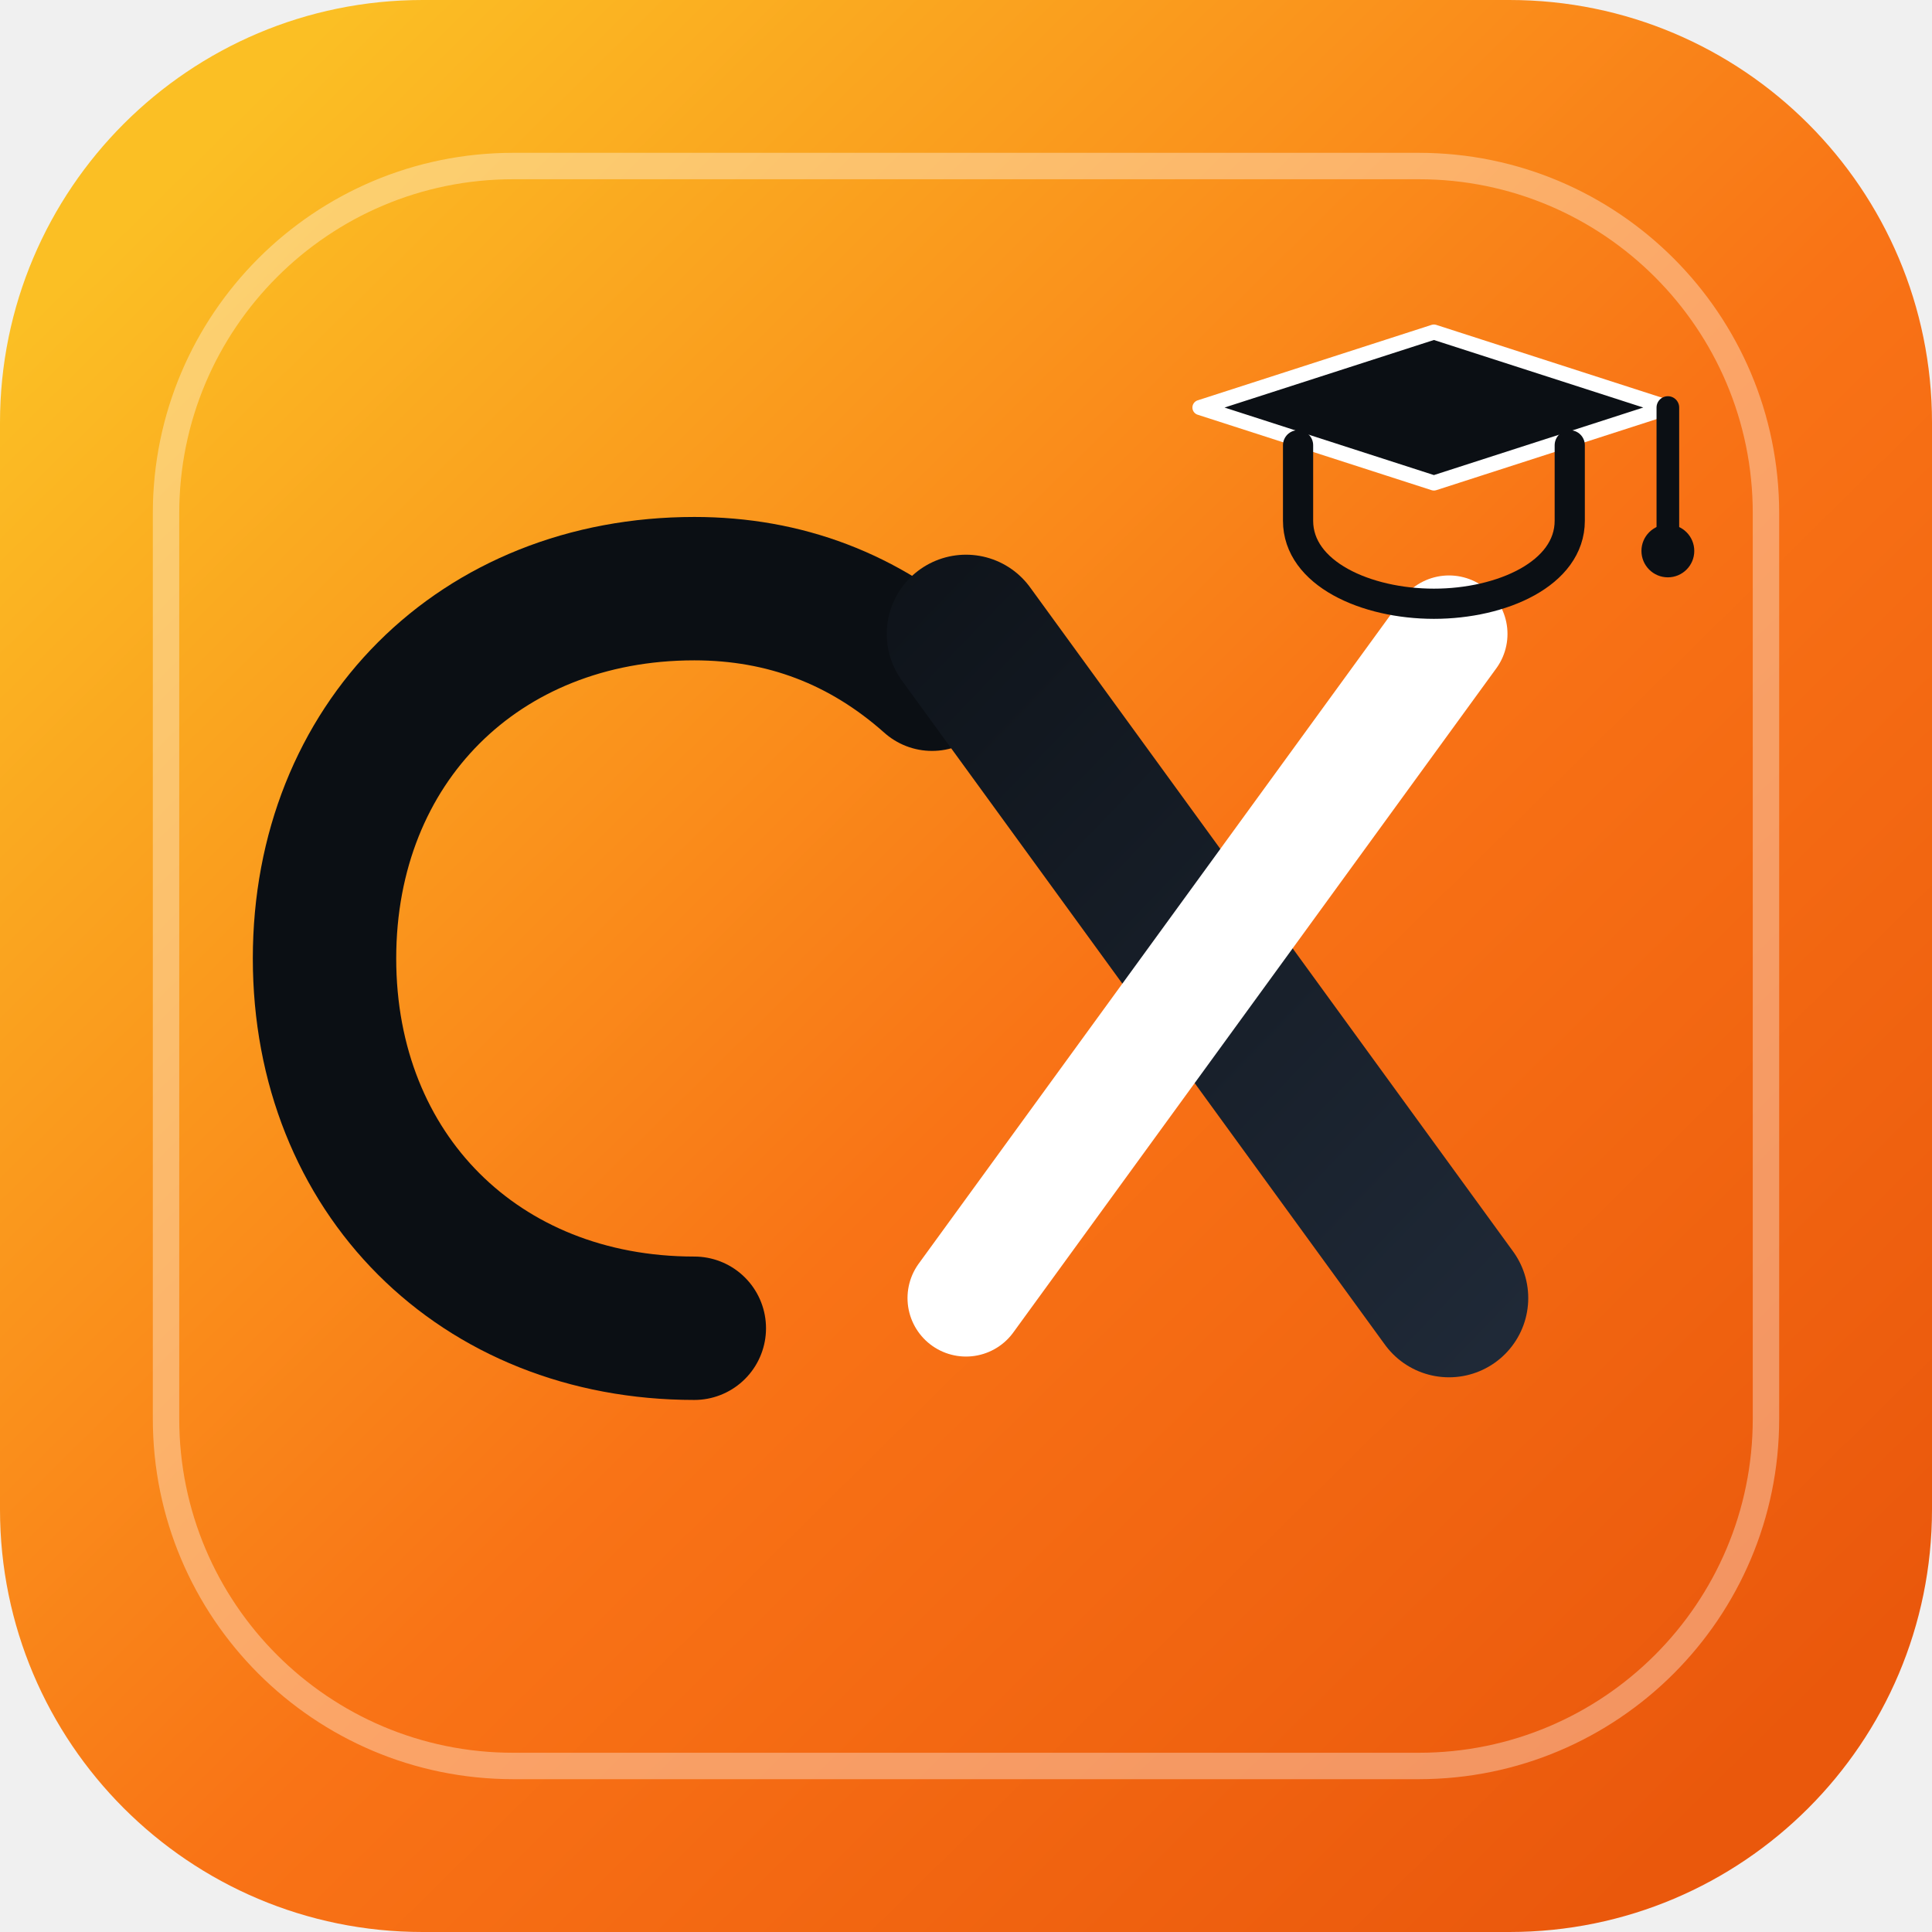
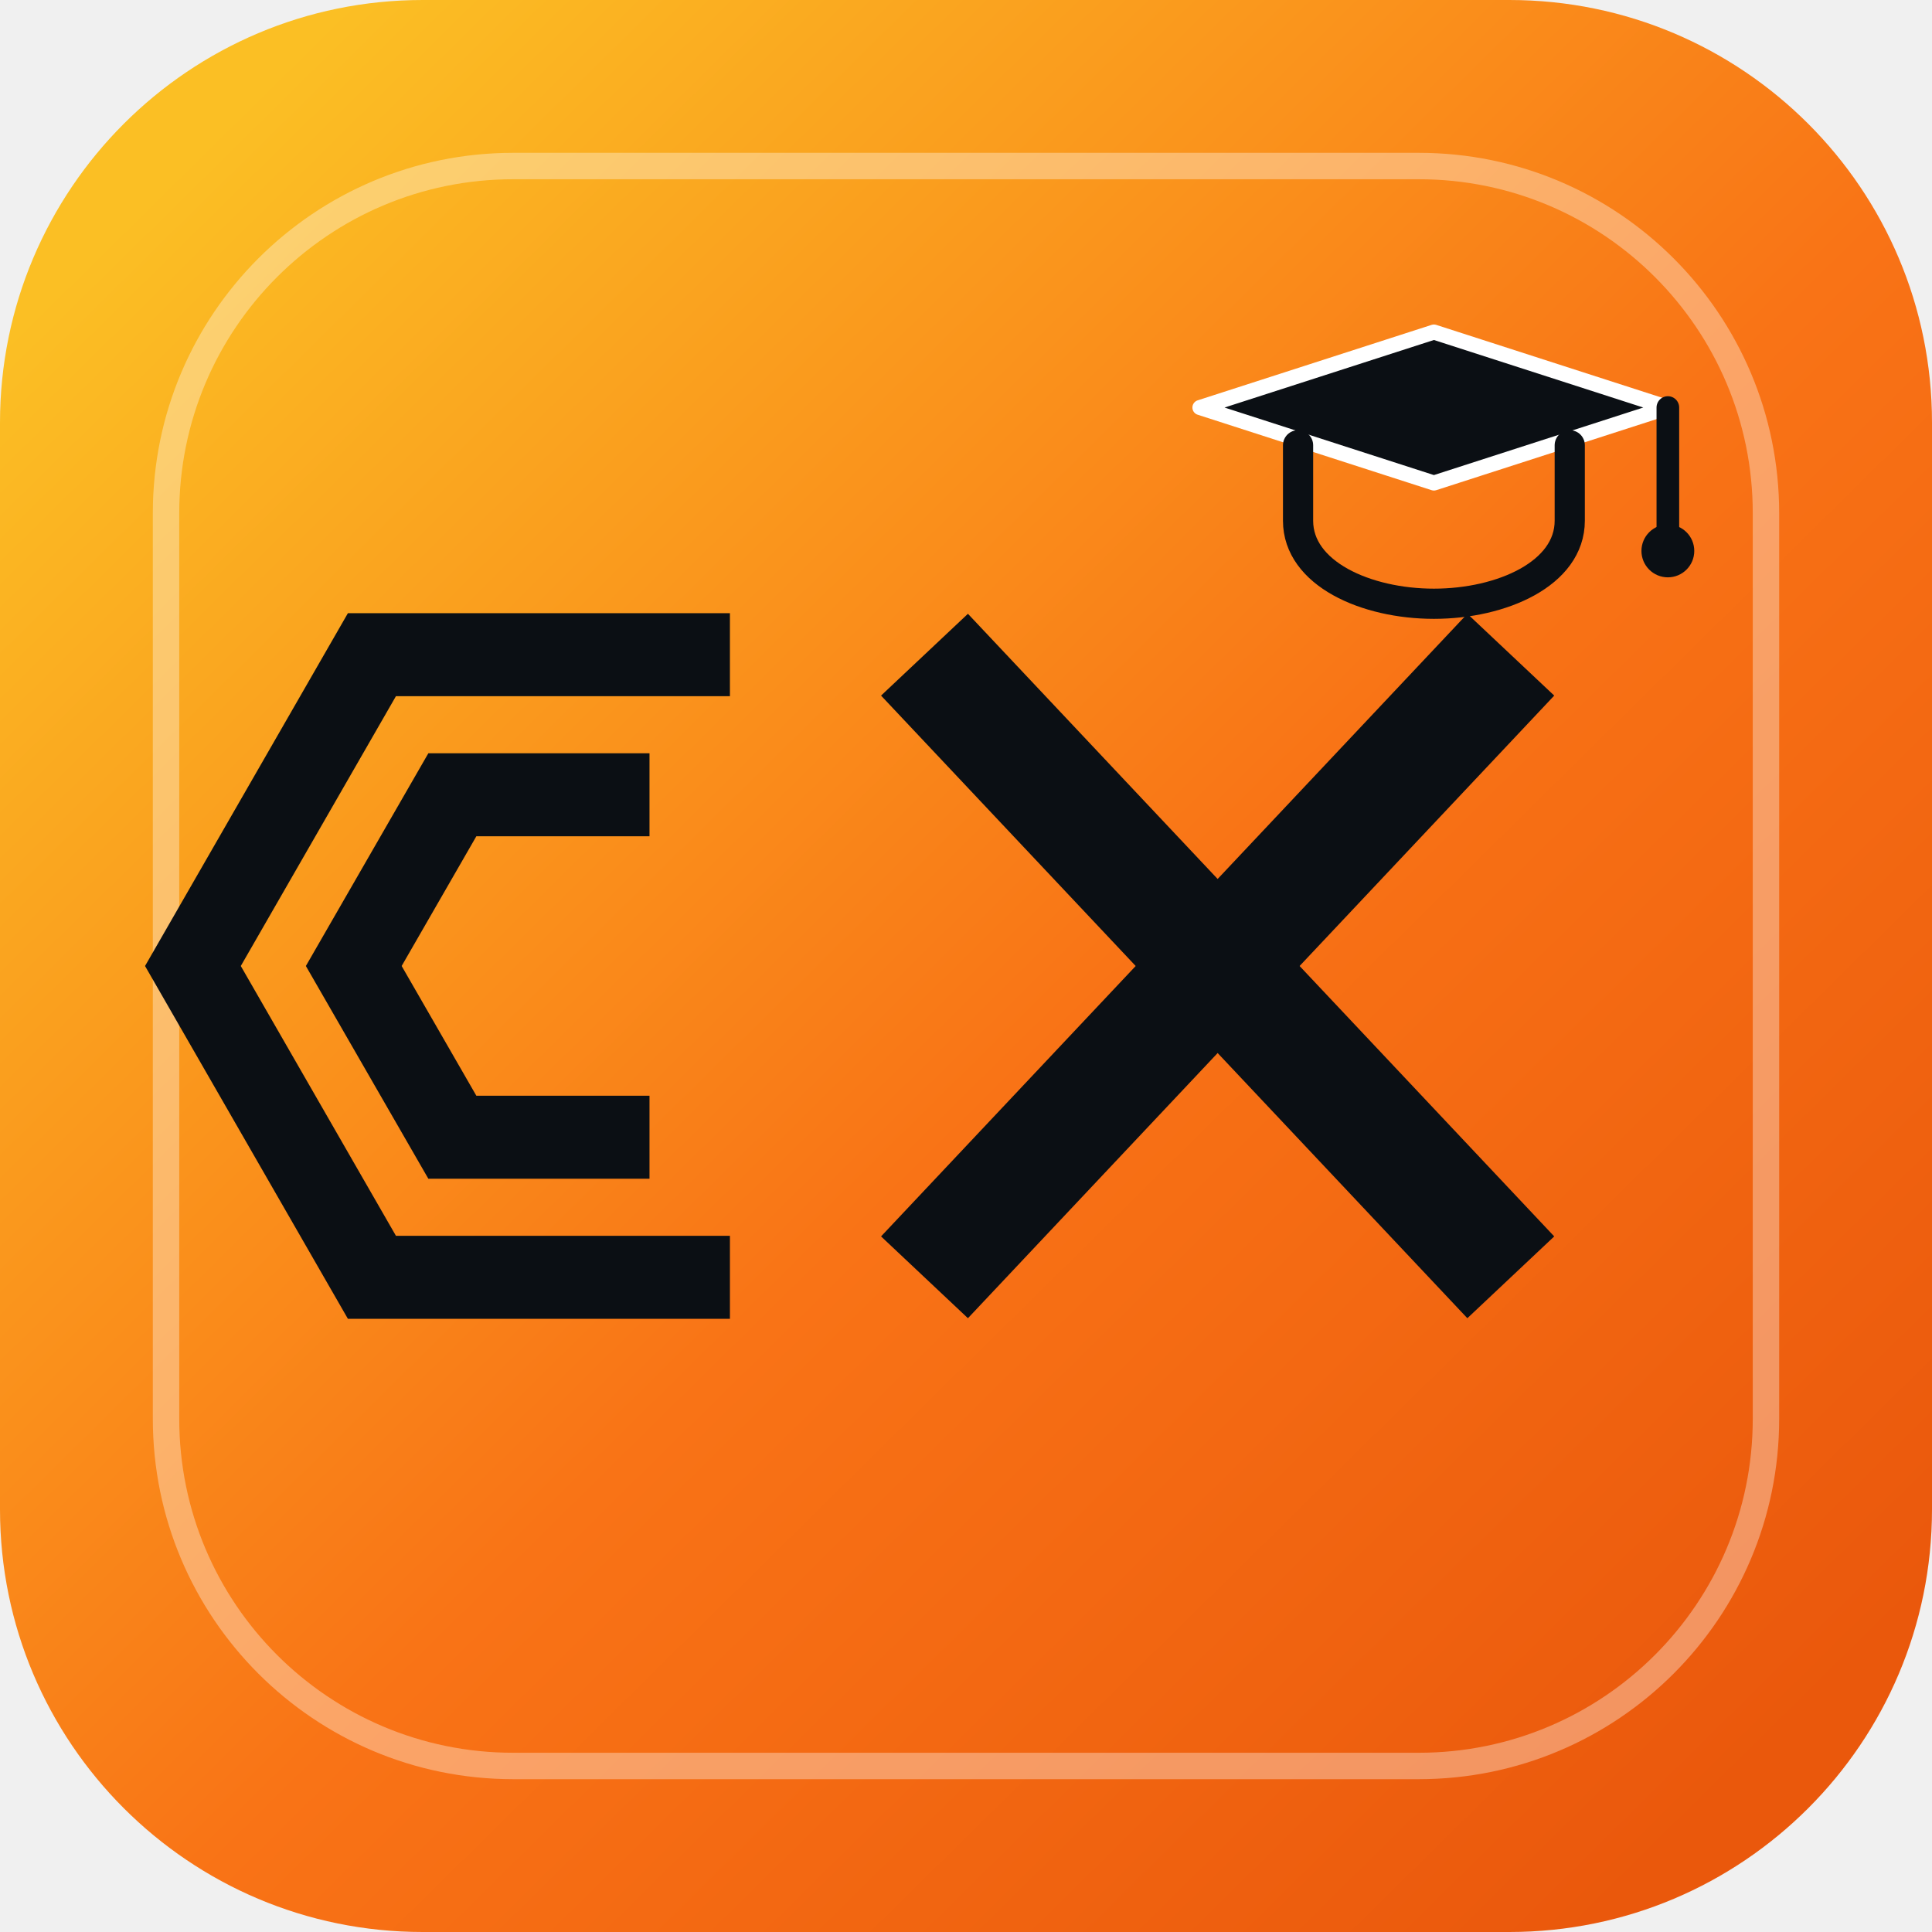
<svg xmlns="http://www.w3.org/2000/svg" viewBox="0 0 512 512" width="512" height="512">
  <defs>
    <linearGradient id="student-bg" x1="48" y1="44" x2="466" y2="468" gradientUnits="userSpaceOnUse">
      <stop offset="0" stop-color="#FBBF24" />
      <stop offset="0.55" stop-color="#F97316" />
      <stop offset="1" stop-color="#EA580C" />
    </linearGradient>
-     <linearGradient id="student-accent" x1="164" y1="154" x2="386" y2="368" gradientUnits="userSpaceOnUse">
-       <stop offset="0" stop-color="#0B0F14" />
-       <stop offset="1" stop-color="#1F2937" />
-     </linearGradient>
  </defs>
  <rect width="512" height="512" rx="112" fill="url(#student-bg)" />
  <rect x="44" y="44" width="424" height="424" rx="92" fill="none" stroke="#FFFFFF" stroke-opacity="0.35" stroke-width="7" />
-   <path d="M 184 352 C 127 352 86 311 86 254 C 86 197 127 156 184 156 C 208 156 229 164 247 180" fill="none" stroke="#0B0F14" stroke-width="38" stroke-linecap="round" stroke-linejoin="round" />
-   <path d="M 256 168 L 384 344" fill="none" stroke="url(#student-accent)" stroke-width="42" stroke-linecap="round" />
-   <path d="M 384 168 L 256 344" fill="none" stroke="#FFFFFF" stroke-width="31" stroke-linecap="round" />
+   <g transform="translate(36,146) scale(0.6875)" fill="none" stroke="#0B0F14" stroke-linejoin="miter" stroke-miterlimit="10" stroke-linecap="butt">
+     <path d="M 229 40 L 91 40 L 22 160 L 91 280 L 229 280" stroke-width="32" />
+     <path d="M 198 94 L 122 94 L 84 160 L 122 226 L 198 226" stroke-width="32" />
+     <line x1="304" y1="40" x2="530" y2="280" stroke-width="46" />
+     <line x1="530" y1="40" x2="304" y2="280" stroke-width="46" />
+   </g>
  <path d="M 380 88 L 442 108 L 380 128 L 318 108 Z" fill="#0B0F14" stroke="#FFFFFF" stroke-width="4" stroke-linejoin="round" />
  <path d="M 344 118 L 344 138 C 344 152 362 160 380 160 C 398 160 416 152 416 138 L 416 118" fill="none" stroke="#0B0F14" stroke-width="8" stroke-linecap="round" />
  <line x1="442" y1="108" x2="442" y2="140" stroke="#0B0F14" stroke-width="6" stroke-linecap="round" />
  <circle cx="442" cy="146" r="7" fill="#0B0F14" />
</svg>
